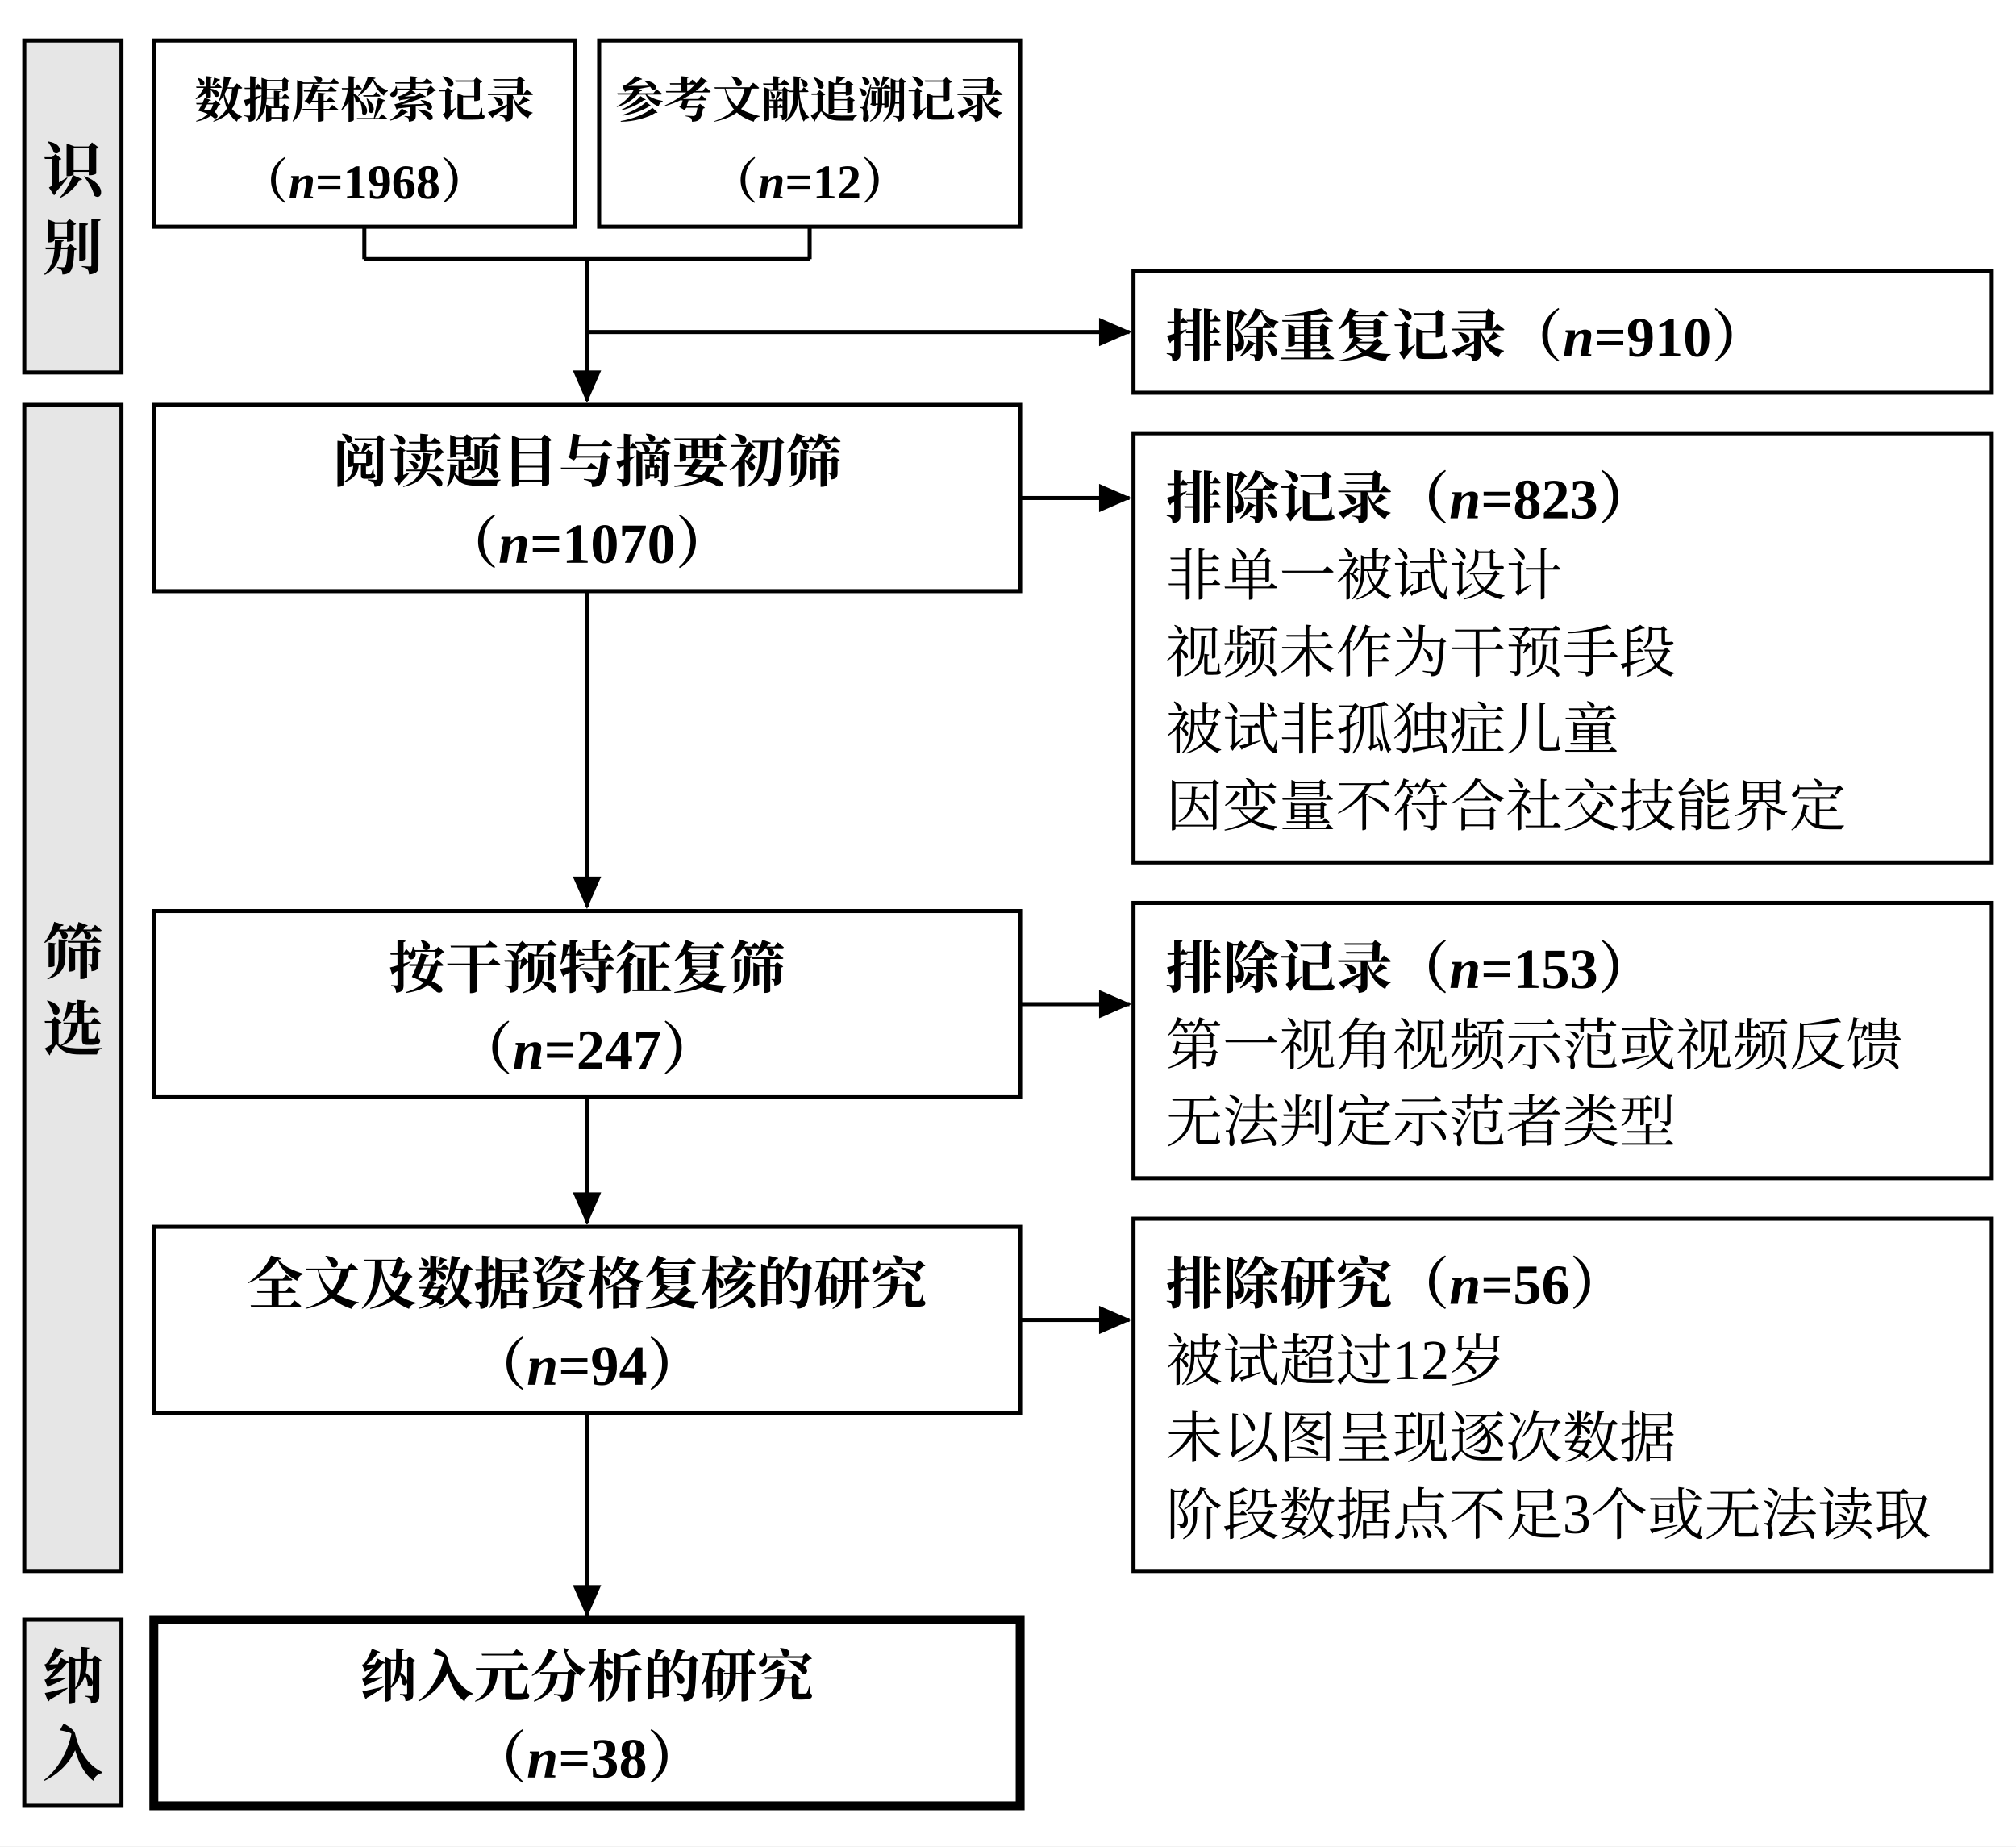
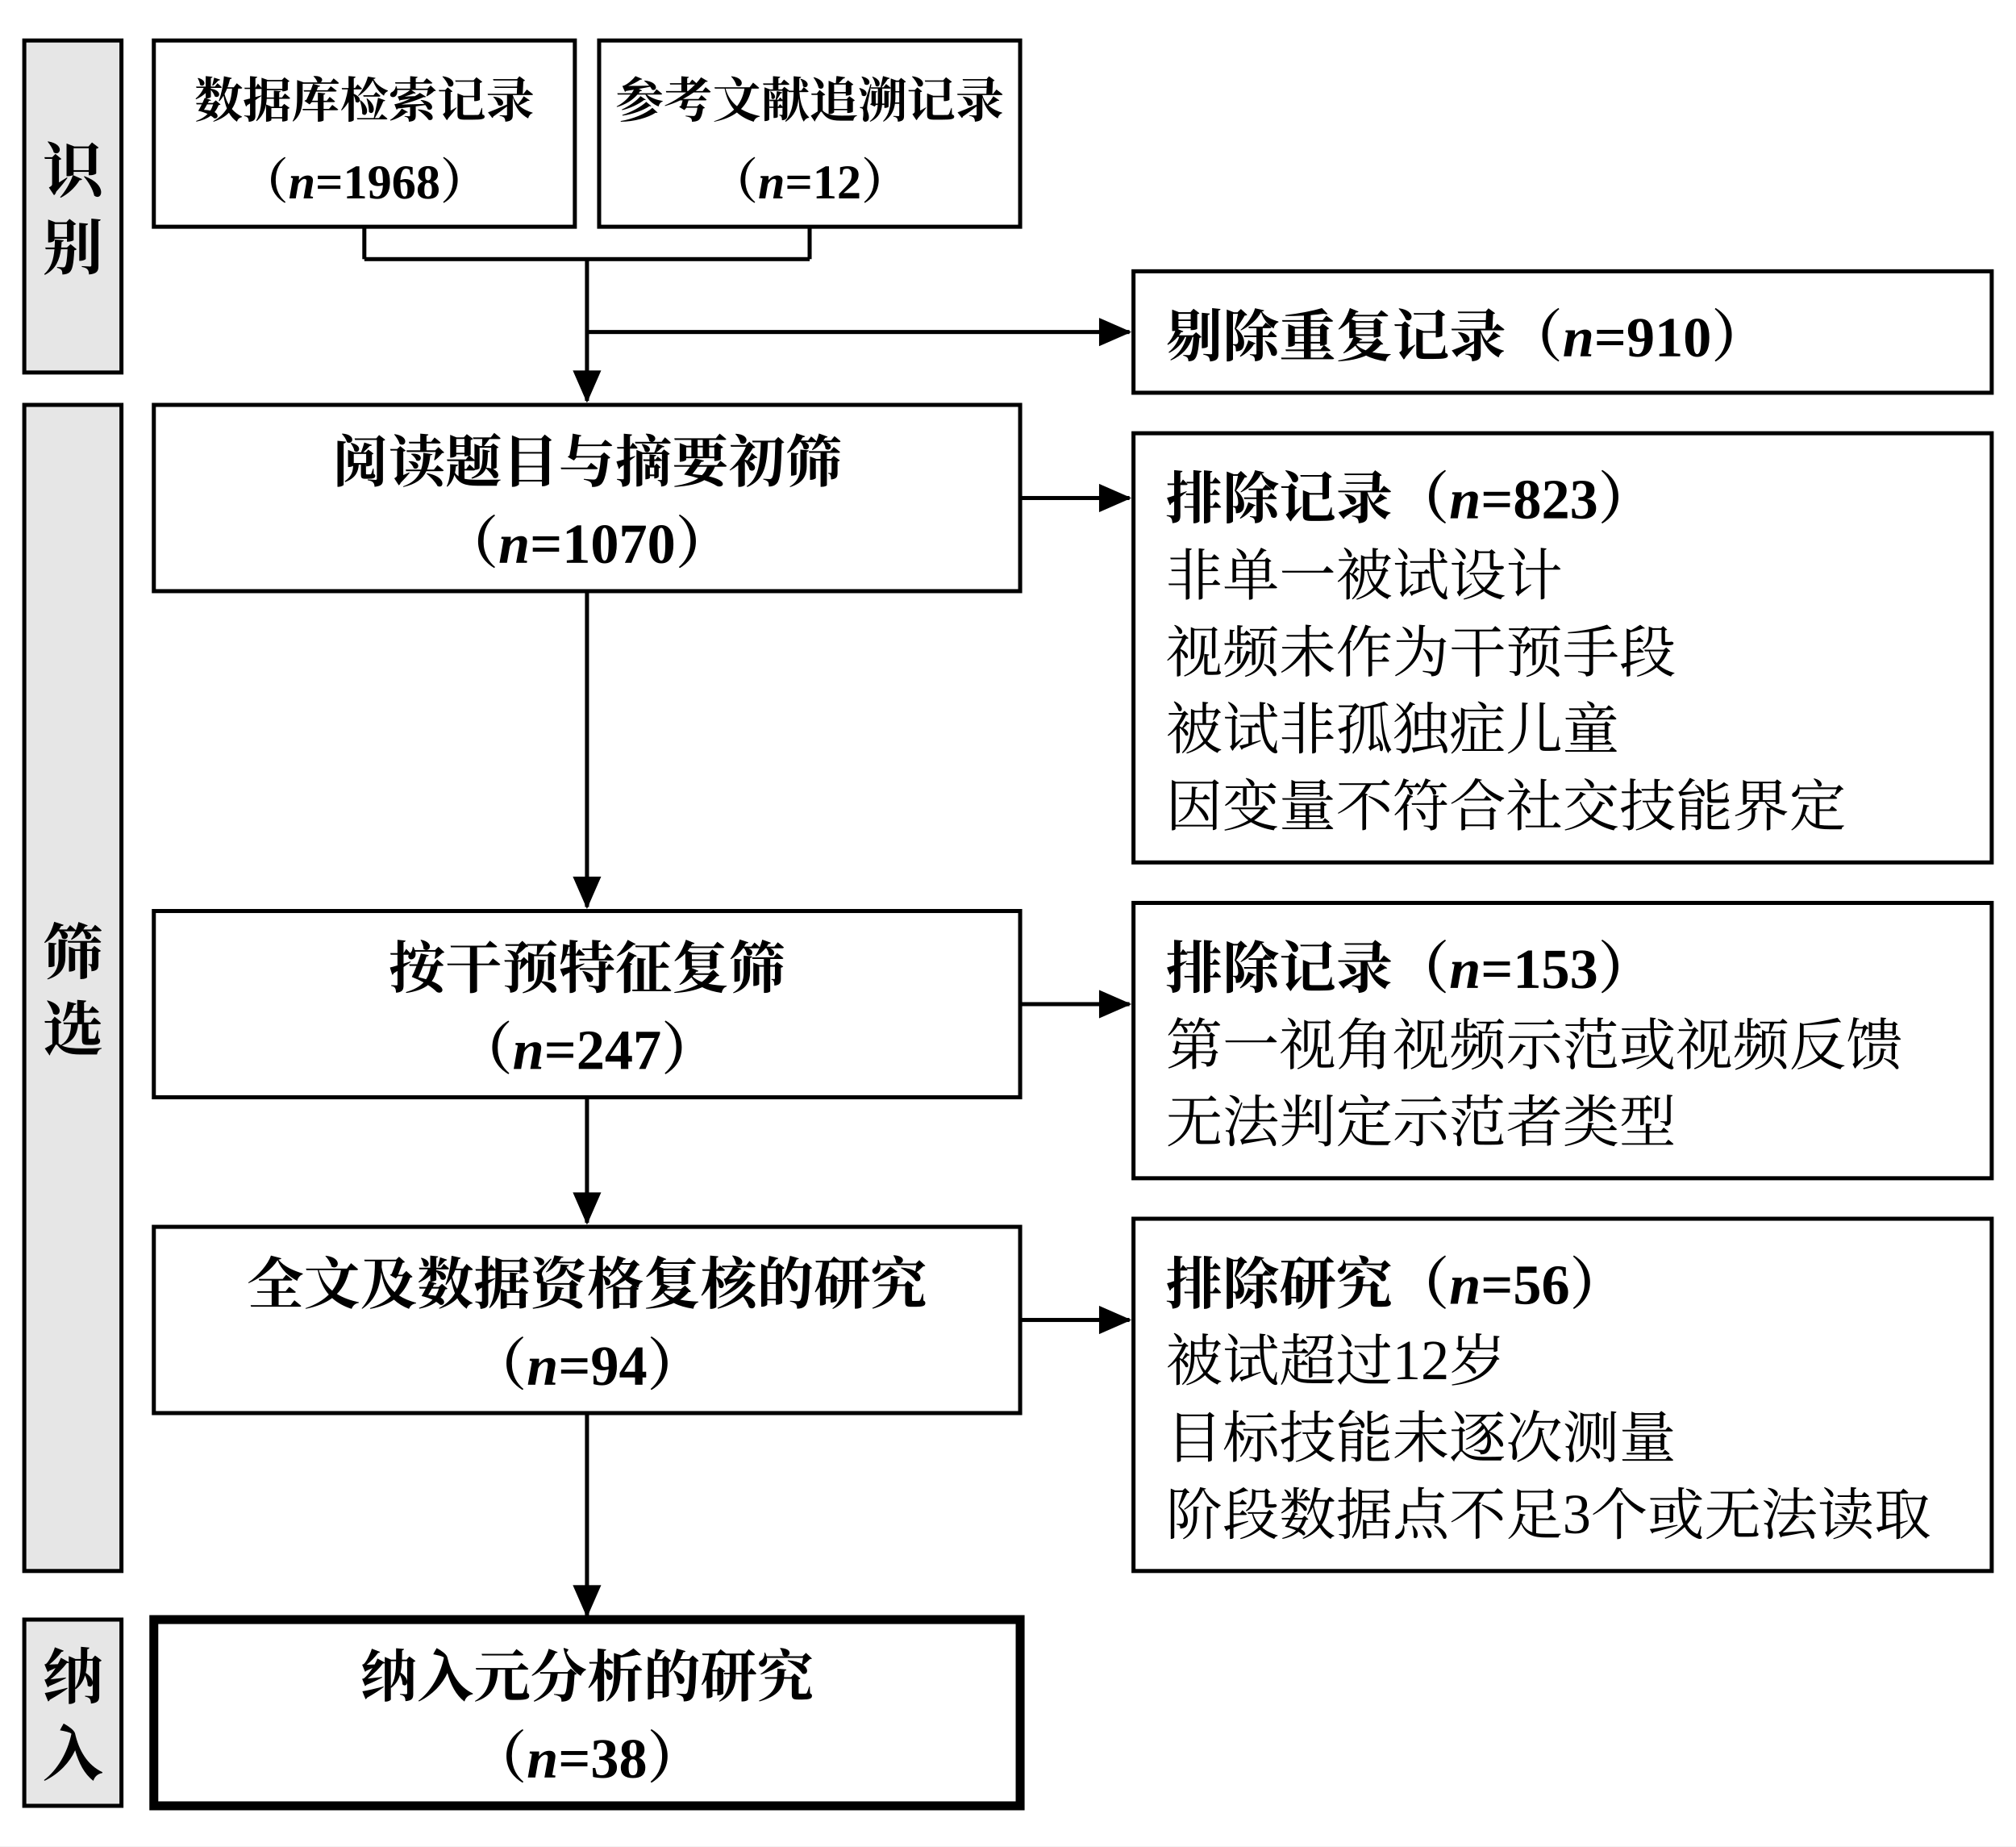
<svg xmlns="http://www.w3.org/2000/svg" id="fig" width="498" height="456.0" viewBox="0 0 498 456.0">
  <style>
  text{font-family:"Times New Roman","Liberation Serif","SimSun","宋体","Noto Serif CJK SC",serif;font-size:14px;fill:#000}
  text.b{font-weight:bold}
  text.sm{font-size:12px}
  text.st{font-weight:bold;font-size:15px}
  .box{fill:#fff;stroke:#000;stroke-width:1}
  .thick{stroke-width:2.2}
  .stage{fill:#e6e6e6;stroke:#000;stroke-width:1}
  .ln,.ln0{stroke:#000;stroke-width:1;fill:none}
  .ln{marker-end:url(#ar)}
</style>
  <defs>
    <marker id="ar" markerUnits="userSpaceOnUse" markerWidth="8" markerHeight="7" refX="7.5" refY="3.5" orient="auto">
      <path d="M0,0 L8,3.5 L0,7 z" fill="#000" />
    </marker>
  </defs>
  <rect width="498" height="456.0" fill="#fff" />
  <rect class="box" x="38" y="10" width="104.0" height="46" />
  <text class="b sm" x="90.0" y="29" text-anchor="middle">数据库检索记录</text>
  <text class="b sm" x="90.0" y="49" text-anchor="middle">（<tspan font-style="italic">n</tspan>=<tspan>1968</tspan>）</text>
  <rect class="box" x="148.0" y="10" width="104.0" height="46" />
  <text class="b sm" x="200.0" y="29" text-anchor="middle">参考文献追溯记录</text>
  <text class="b sm" x="200.0" y="49" text-anchor="middle">（<tspan font-style="italic">n</tspan>=<tspan>12</tspan>）</text>
  <line class="ln0" x1="90.0" y1="56" x2="90.0" y2="64" />
  <line class="ln0" x1="200.0" y1="56" x2="200.0" y2="64" />
  <line class="ln0" x1="90.0" y1="64" x2="200.0" y2="64" />
  <rect class="box" x="280" y="67.0" width="212" height="30" />
-   <text class="b" x="288" y="88.0" text-anchor="start">排除重复记录（<tspan font-style="italic">n</tspan>=<tspan>910</tspan>）</text>
+   <text class="b" x="288" y="88.0" text-anchor="start">剔除重复记录（<tspan font-style="italic">n</tspan>=<tspan>910</tspan>）</text>
  <line class="ln" x1="145.0" y1="82.0" x2="279" y2="82.0" />
  <line class="ln" x1="145.0" y1="64" x2="145.0" y2="99" />
  <rect class="box" x="38" y="100" width="214" height="46" />
  <text class="b" x="145.0" y="119" text-anchor="middle">阅读题目与摘要初筛</text>
  <text class="b" x="145.0" y="139" text-anchor="middle">（<tspan font-style="italic">n</tspan>=<tspan>1070</tspan>）</text>
  <rect class="box" x="280" y="107.0" width="212" height="106" />
  <text class="b" x="288" y="128.0" text-anchor="start">排除记录（<tspan font-style="italic">n</tspan>=<tspan>823</tspan>）</text>
  <text class="" x="288" y="147.0" text-anchor="start">非单一被试设计</text>
  <text class="" x="288" y="166.0" text-anchor="start">视频未作为干预手段</text>
  <text class="" x="288" y="185.0" text-anchor="start">被试非孤独症儿童</text>
  <text class="" x="288" y="204.0" text-anchor="start">因变量不符合社交技能界定</text>
  <line class="ln" x1="252" y1="123.0" x2="279" y2="123.0" />
  <line class="ln" x1="145.0" y1="146" x2="145.0" y2="224.0" />
  <rect class="box" x="38" y="225.0" width="214" height="46" />
  <text class="b" x="145.0" y="244.0" text-anchor="middle">按干预特征复筛</text>
  <text class="b" x="145.0" y="264.0" text-anchor="middle">（<tspan font-style="italic">n</tspan>=<tspan>247</tspan>）</text>
  <rect class="box" x="280" y="223.0" width="212" height="68" />
  <text class="b" x="288" y="244.0" text-anchor="start">排除记录（<tspan font-style="italic">n</tspan>=<tspan>153</tspan>）</text>
  <text class="" x="288" y="263.0" text-anchor="start">第一视角视频示范或视频反馈</text>
  <text class="" x="288" y="282.0" text-anchor="start">无法判定示范者类型</text>
  <line class="ln" x1="252" y1="248.0" x2="279" y2="248.0" />
  <line class="ln" x1="145.0" y1="271.0" x2="145.0" y2="302.0" />
  <rect class="box" x="38" y="303.0" width="214" height="46" />
  <text class="b" x="145.0" y="322.0" text-anchor="middle">全文及数据资格复核的研究</text>
  <text class="b" x="145.0" y="342.0" text-anchor="middle">（<tspan font-style="italic">n</tspan>=<tspan>94</tspan>）</text>
  <rect class="box" x="280" y="301.0" width="212" height="87" />
  <text class="b" x="288" y="322.0" text-anchor="start">排除研究（<tspan font-style="italic">n</tspan>=<tspan>56</tspan>）</text>
  <text class="" x="288" y="341.0" text-anchor="start">被试超过12岁</text>
-   <text class="" x="288" y="360.0" text-anchor="start">未以图呈现逐次数据</text>
+   <text class="" x="288" y="360.0" text-anchor="start">目标技能未逐次测量</text>
  <text class="" x="288" y="379.0" text-anchor="start">阶段数据点不足3个或无法读取</text>
  <line class="ln" x1="252" y1="326.0" x2="279" y2="326.0" />
  <line class="ln" x1="145.0" y1="349.0" x2="145.0" y2="399.0" />
  <rect class="box thick" x="38" y="400.0" width="214" height="46" />
  <text class="b" x="145.0" y="419.0" text-anchor="middle">纳入元分析的研究</text>
  <text class="b" x="145.0" y="439.0" text-anchor="middle">（<tspan font-style="italic">n</tspan>=<tspan>38</tspan>）</text>
  <rect class="stage" x="6" y="10" width="24" height="82" />
  <text class="st" x="18.0" y="47.5" text-anchor="middle">识</text>
  <text class="st" x="18.0" y="66.5" text-anchor="middle">别</text>
  <rect class="stage" x="6" y="100" width="24" height="288.0" />
  <text class="st" x="18.0" y="240.5" text-anchor="middle">筛</text>
  <text class="st" x="18.0" y="259.5" text-anchor="middle">选</text>
  <rect class="stage" x="6" y="400.0" width="24" height="46.0" />
  <text class="st" x="18.0" y="419.5" text-anchor="middle">纳</text>
  <text class="st" x="18.0" y="438.5" text-anchor="middle">入</text>
</svg>
